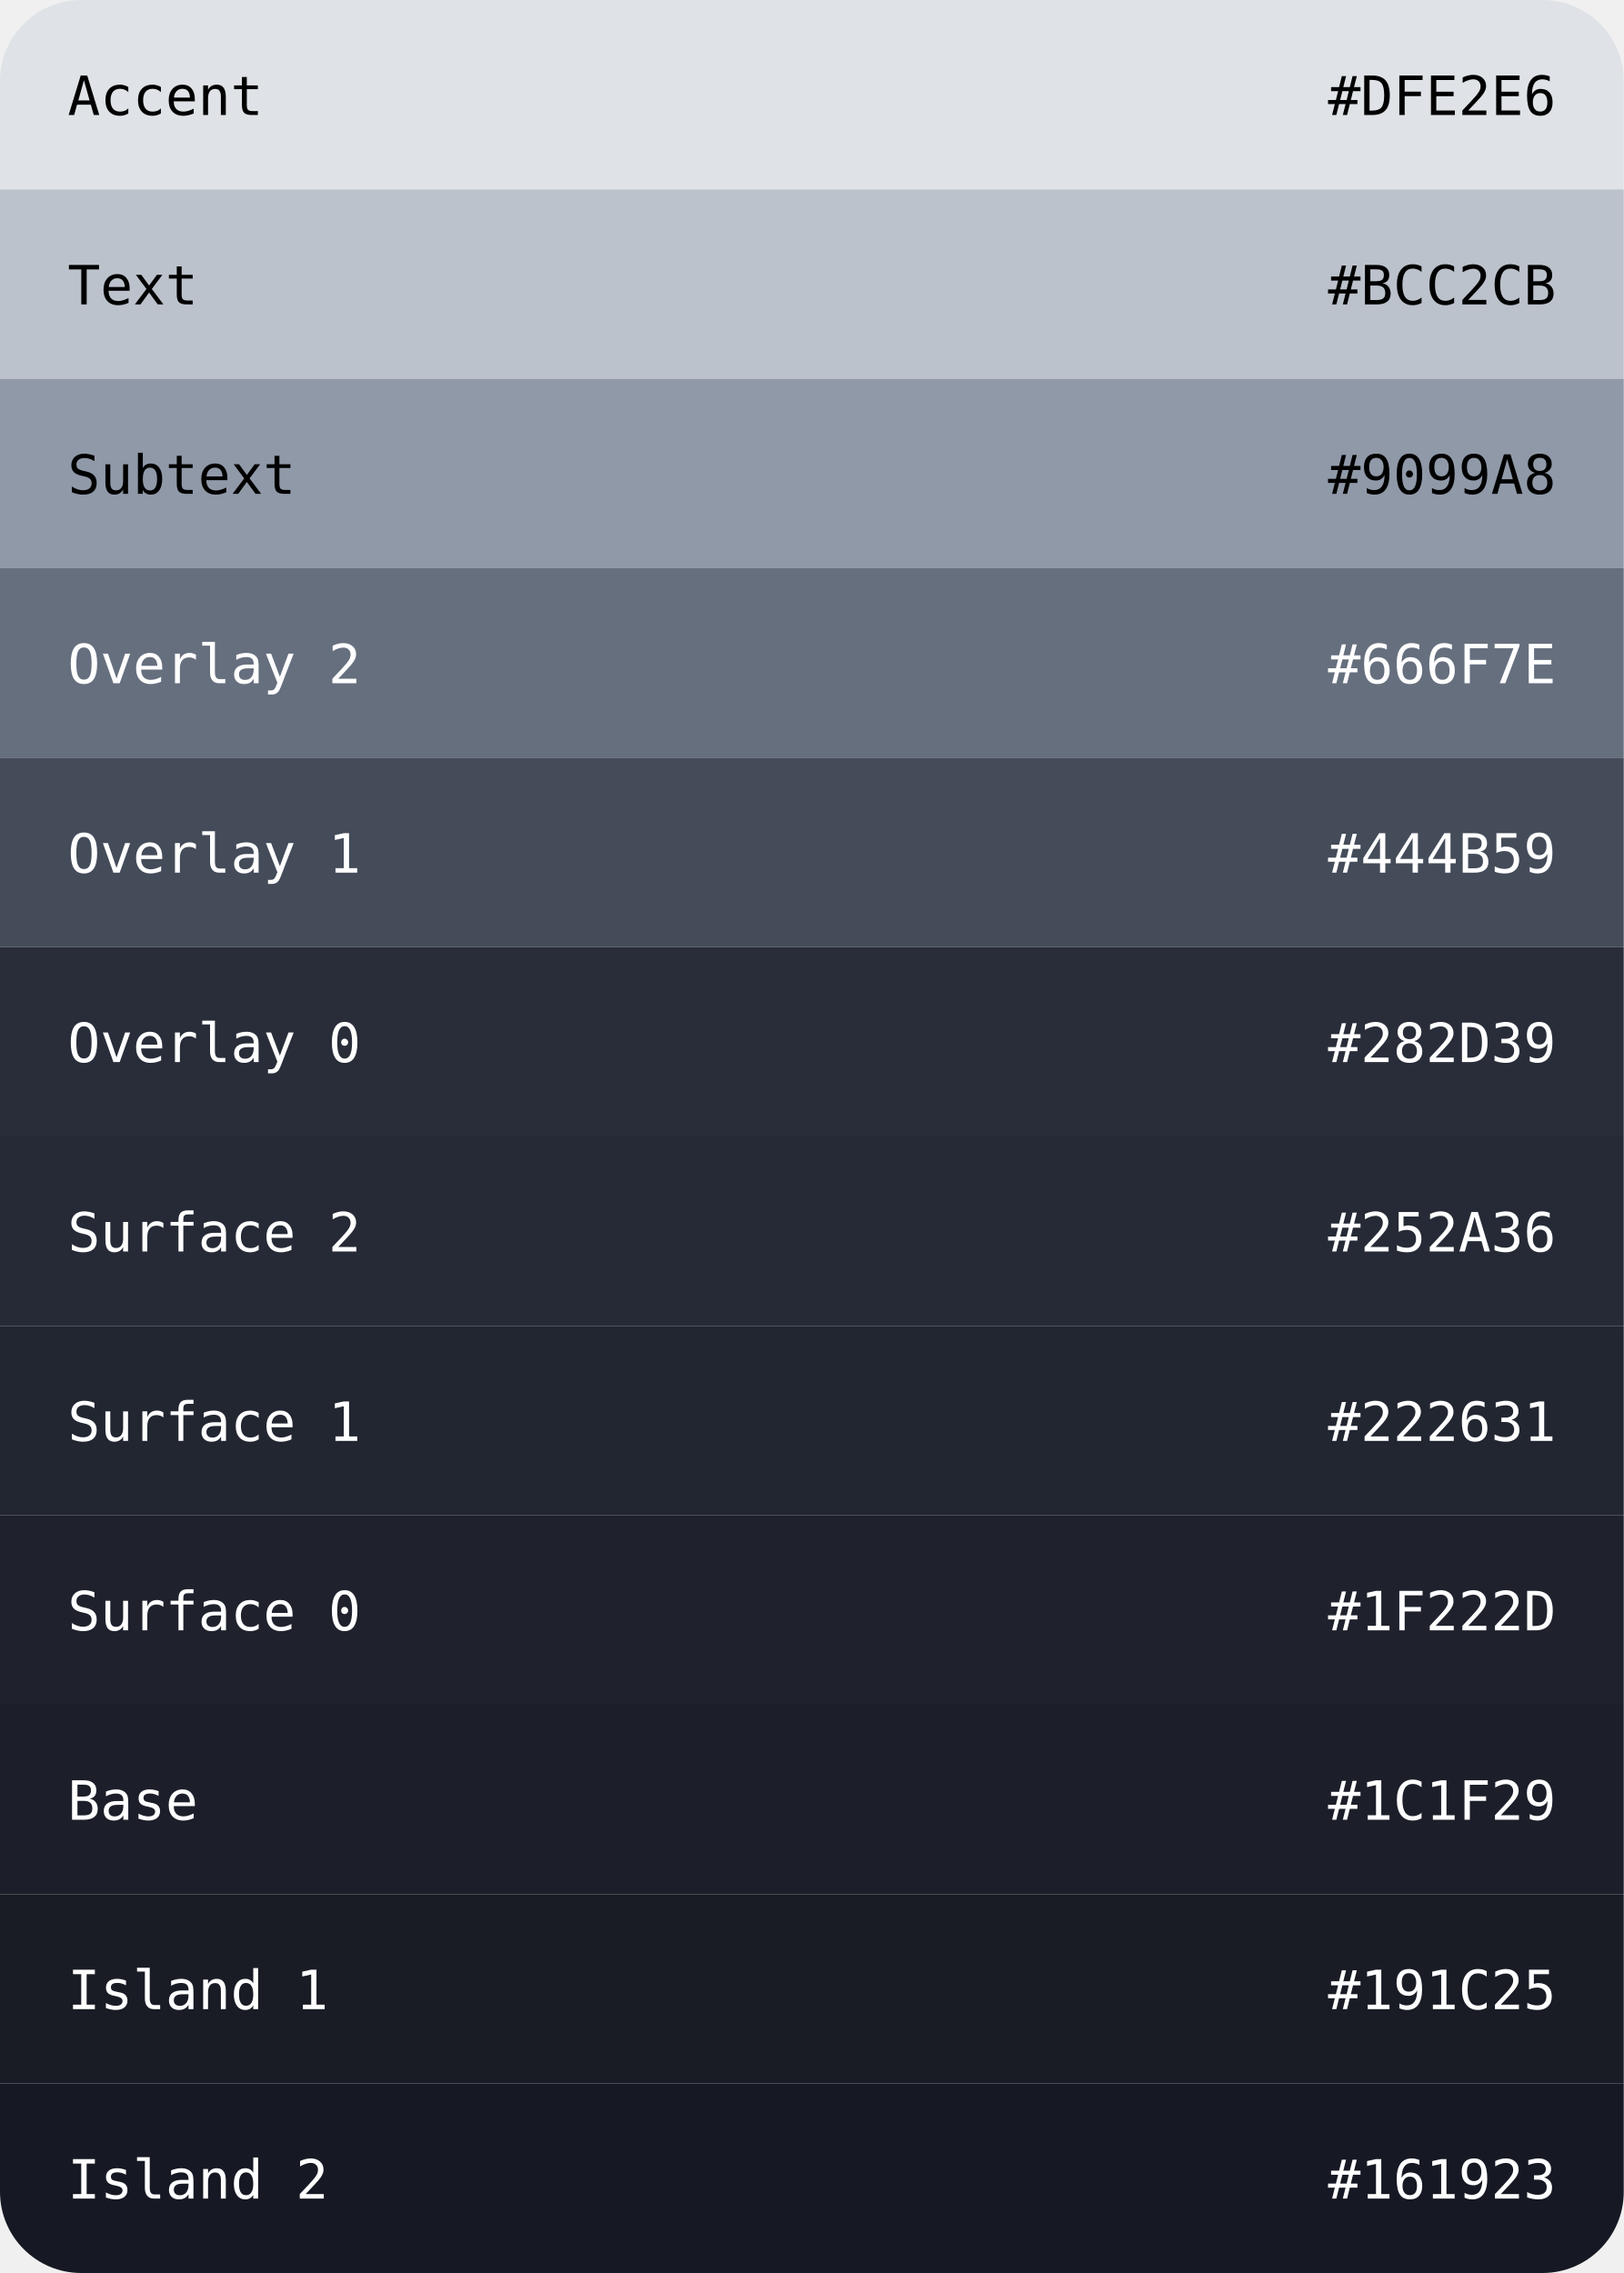
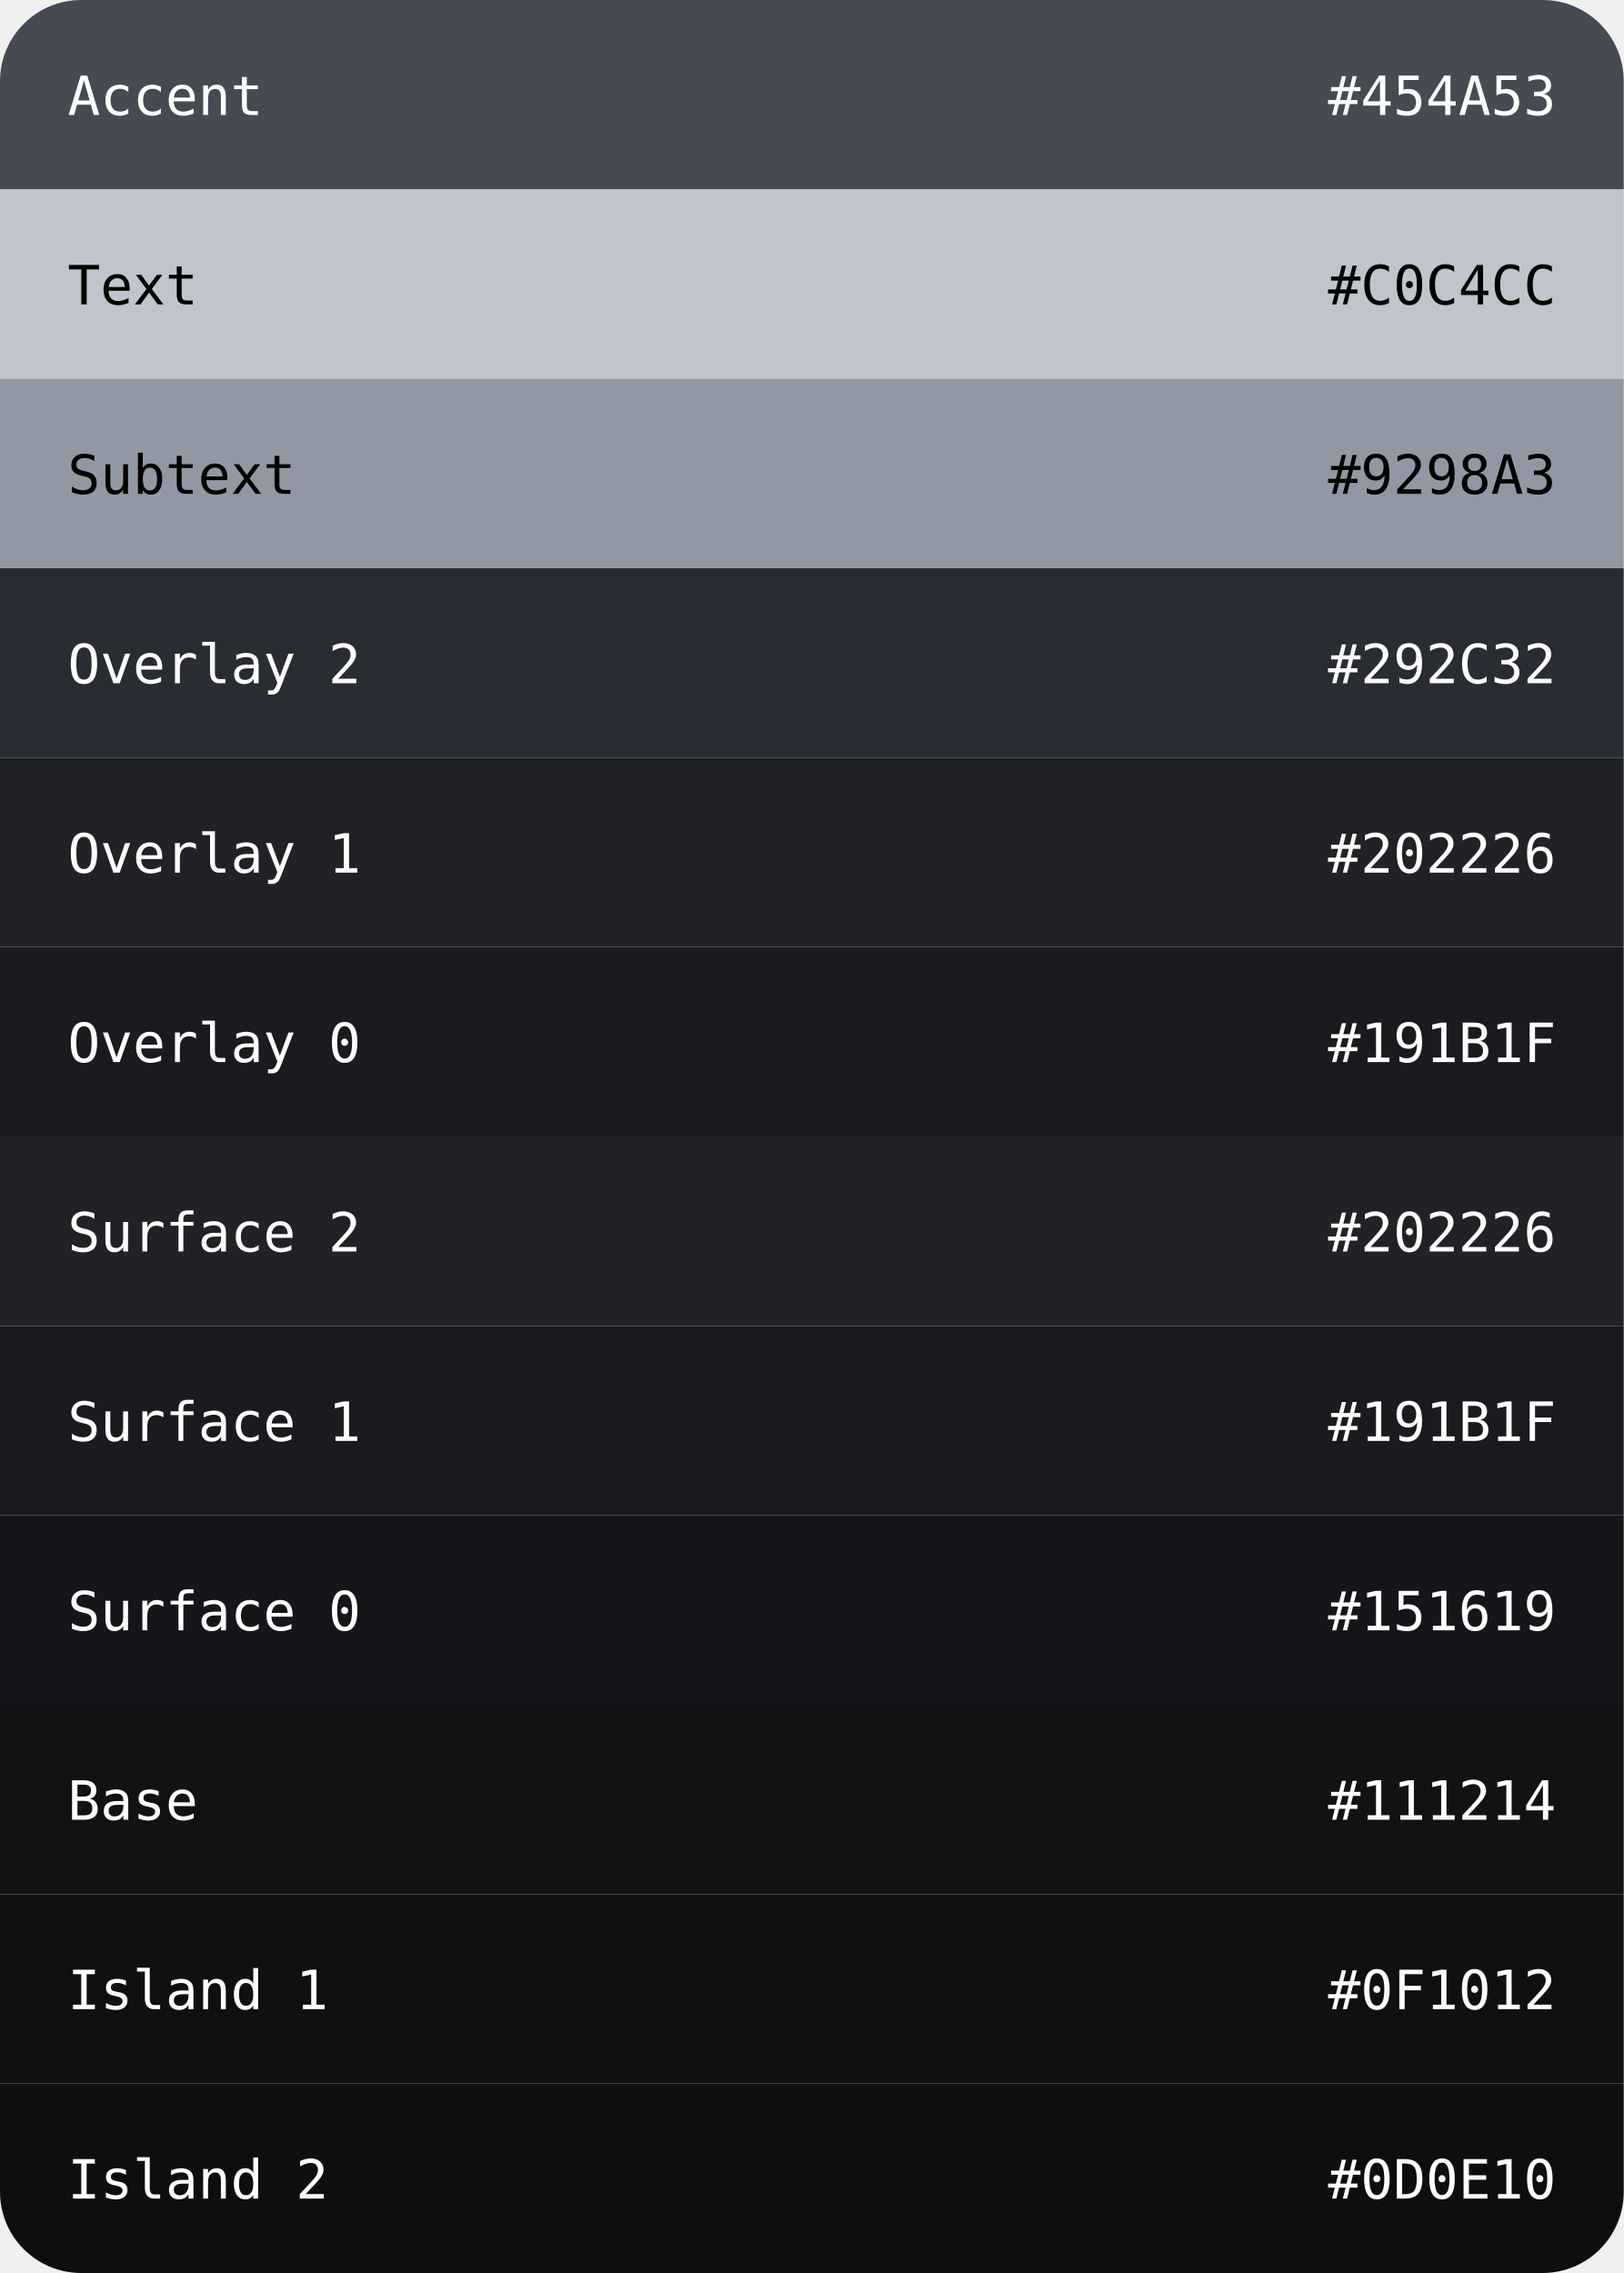
<svg xmlns="http://www.w3.org/2000/svg" width="480" height="672" viewBox="0 0 480 672">
  <clipPath id="c">
    <rect width="480" height="672" rx="24" />
  </clipPath>
  <g clip-path="url(#c)">
-     <rect y="0" width="480" height="56" fill="#DFE2E6" />
-     <text x="20" y="34" font-family="monospace" font-size="16" fill="#000000">Accent</text>
-     <text x="460" y="34" font-family="monospace" font-size="16" fill="#000000" text-anchor="end">#DFE2E6</text>
-     <rect y="56" width="480" height="56" fill="#BCC2CB" />
+     <rect y="0" width="480" height="56" fill="#454A53" />
+     <text x="20" y="34" font-family="monospace" font-size="16" fill="#FFFFFF">Accent</text>
+     <text x="460" y="34" font-family="monospace" font-size="16" fill="#FFFFFF" text-anchor="end">#454A53</text>
+     <rect y="56" width="480" height="56" fill="#C0C4CC" />
    <text x="20" y="90" font-family="monospace" font-size="16" fill="#000000">Text</text>
-     <text x="460" y="90" font-family="monospace" font-size="16" fill="#000000" text-anchor="end">#BCC2CB</text>
-     <rect y="112" width="480" height="56" fill="#9099A8" />
+     <text x="460" y="90" font-family="monospace" font-size="16" fill="#000000" text-anchor="end">#C0C4CC</text>
+     <rect y="112" width="480" height="56" fill="#9298A3" />
    <text x="20" y="146" font-family="monospace" font-size="16" fill="#000000">Subtext</text>
-     <text x="460" y="146" font-family="monospace" font-size="16" fill="#000000" text-anchor="end">#9099A8</text>
-     <rect y="168" width="480" height="56" fill="#666F7E" />
+     <text x="460" y="146" font-family="monospace" font-size="16" fill="#000000" text-anchor="end">#9298A3</text>
+     <rect y="168" width="480" height="56" fill="#292C32" />
    <text x="20" y="202" font-family="monospace" font-size="16" fill="#FFFFFF">Overlay 2</text>
-     <text x="460" y="202" font-family="monospace" font-size="16" fill="#FFFFFF" text-anchor="end">#666F7E</text>
-     <rect y="224" width="480" height="56" fill="#444B59" />
+     <text x="460" y="202" font-family="monospace" font-size="16" fill="#FFFFFF" text-anchor="end">#292C32</text>
+     <rect y="224" width="480" height="56" fill="#202226" />
    <text x="20" y="258" font-family="monospace" font-size="16" fill="#FFFFFF">Overlay 1</text>
-     <text x="460" y="258" font-family="monospace" font-size="16" fill="#FFFFFF" text-anchor="end">#444B59</text>
-     <rect y="280" width="480" height="56" fill="#282D39" />
+     <text x="460" y="258" font-family="monospace" font-size="16" fill="#FFFFFF" text-anchor="end">#202226</text>
+     <rect y="280" width="480" height="56" fill="#191B1F" />
    <text x="20" y="314" font-family="monospace" font-size="16" fill="#FFFFFF">Overlay 0</text>
-     <text x="460" y="314" font-family="monospace" font-size="16" fill="#FFFFFF" text-anchor="end">#282D39</text>
-     <rect y="336" width="480" height="56" fill="#252A36" />
+     <text x="460" y="314" font-family="monospace" font-size="16" fill="#FFFFFF" text-anchor="end">#191B1F</text>
+     <rect y="336" width="480" height="56" fill="#202226" />
    <text x="20" y="370" font-family="monospace" font-size="16" fill="#FFFFFF">Surface 2</text>
-     <text x="460" y="370" font-family="monospace" font-size="16" fill="#FFFFFF" text-anchor="end">#252A36</text>
-     <rect y="392" width="480" height="56" fill="#222631" />
+     <text x="460" y="370" font-family="monospace" font-size="16" fill="#FFFFFF" text-anchor="end">#202226</text>
+     <rect y="392" width="480" height="56" fill="#191B1F" />
    <text x="20" y="426" font-family="monospace" font-size="16" fill="#FFFFFF">Surface 1</text>
-     <text x="460" y="426" font-family="monospace" font-size="16" fill="#FFFFFF" text-anchor="end">#222631</text>
-     <rect y="448" width="480" height="56" fill="#1F222D" />
+     <text x="460" y="426" font-family="monospace" font-size="16" fill="#FFFFFF" text-anchor="end">#191B1F</text>
+     <rect y="448" width="480" height="56" fill="#151619" />
    <text x="20" y="482" font-family="monospace" font-size="16" fill="#FFFFFF">Surface 0</text>
-     <text x="460" y="482" font-family="monospace" font-size="16" fill="#FFFFFF" text-anchor="end">#1F222D</text>
-     <rect y="504" width="480" height="56" fill="#1C1F29" />
+     <text x="460" y="482" font-family="monospace" font-size="16" fill="#FFFFFF" text-anchor="end">#151619</text>
+     <rect y="504" width="480" height="56" fill="#111214" />
    <text x="20" y="538" font-family="monospace" font-size="16" fill="#FFFFFF">Base</text>
-     <text x="460" y="538" font-family="monospace" font-size="16" fill="#FFFFFF" text-anchor="end">#1C1F29</text>
-     <rect y="560" width="480" height="56" fill="#191C25" />
+     <text x="460" y="538" font-family="monospace" font-size="16" fill="#FFFFFF" text-anchor="end">#111214</text>
+     <rect y="560" width="480" height="56" fill="#0F1012" />
    <text x="20" y="594" font-family="monospace" font-size="16" fill="#FFFFFF">Island 1</text>
-     <text x="460" y="594" font-family="monospace" font-size="16" fill="#FFFFFF" text-anchor="end">#191C25</text>
-     <rect y="616" width="480" height="56" fill="#161923" />
+     <text x="460" y="594" font-family="monospace" font-size="16" fill="#FFFFFF" text-anchor="end">#0F1012</text>
+     <rect y="616" width="480" height="56" fill="#0D0E10" />
    <text x="20" y="650" font-family="monospace" font-size="16" fill="#FFFFFF">Island 2</text>
-     <text x="460" y="650" font-family="monospace" font-size="16" fill="#FFFFFF" text-anchor="end">#161923</text>
+     <text x="460" y="650" font-family="monospace" font-size="16" fill="#FFFFFF" text-anchor="end">#0D0E10</text>
  </g>
</svg>
